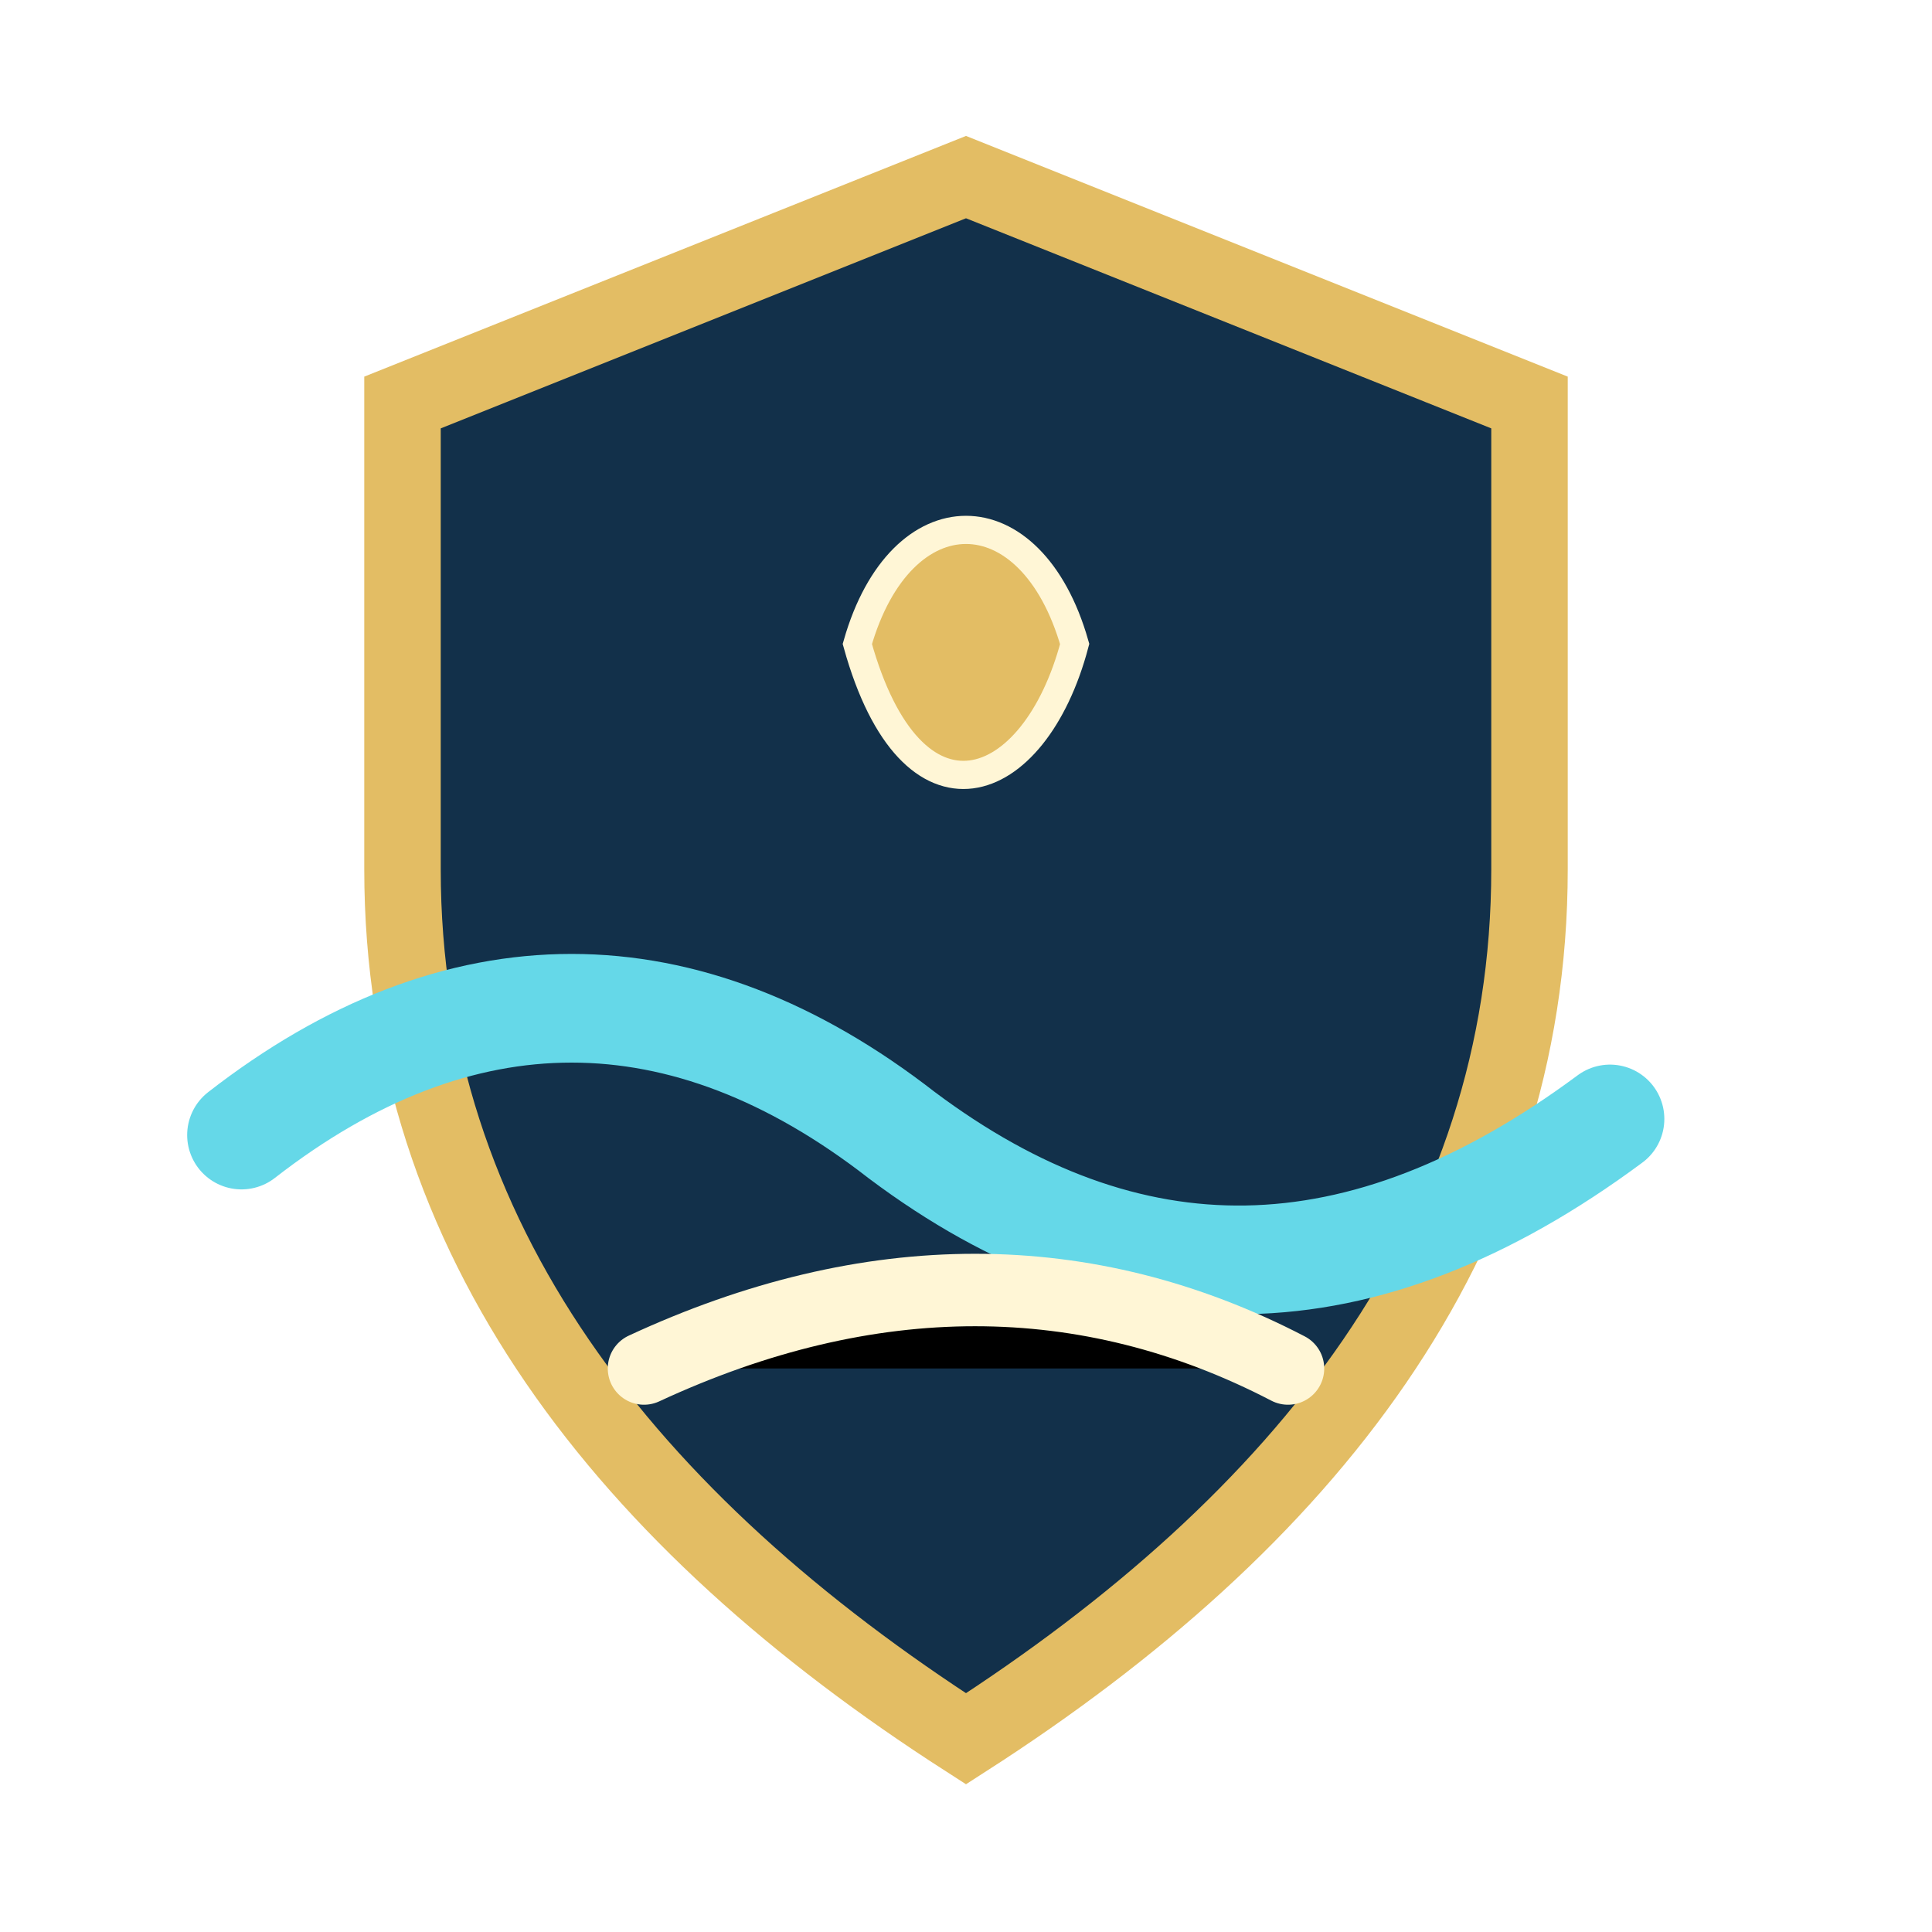
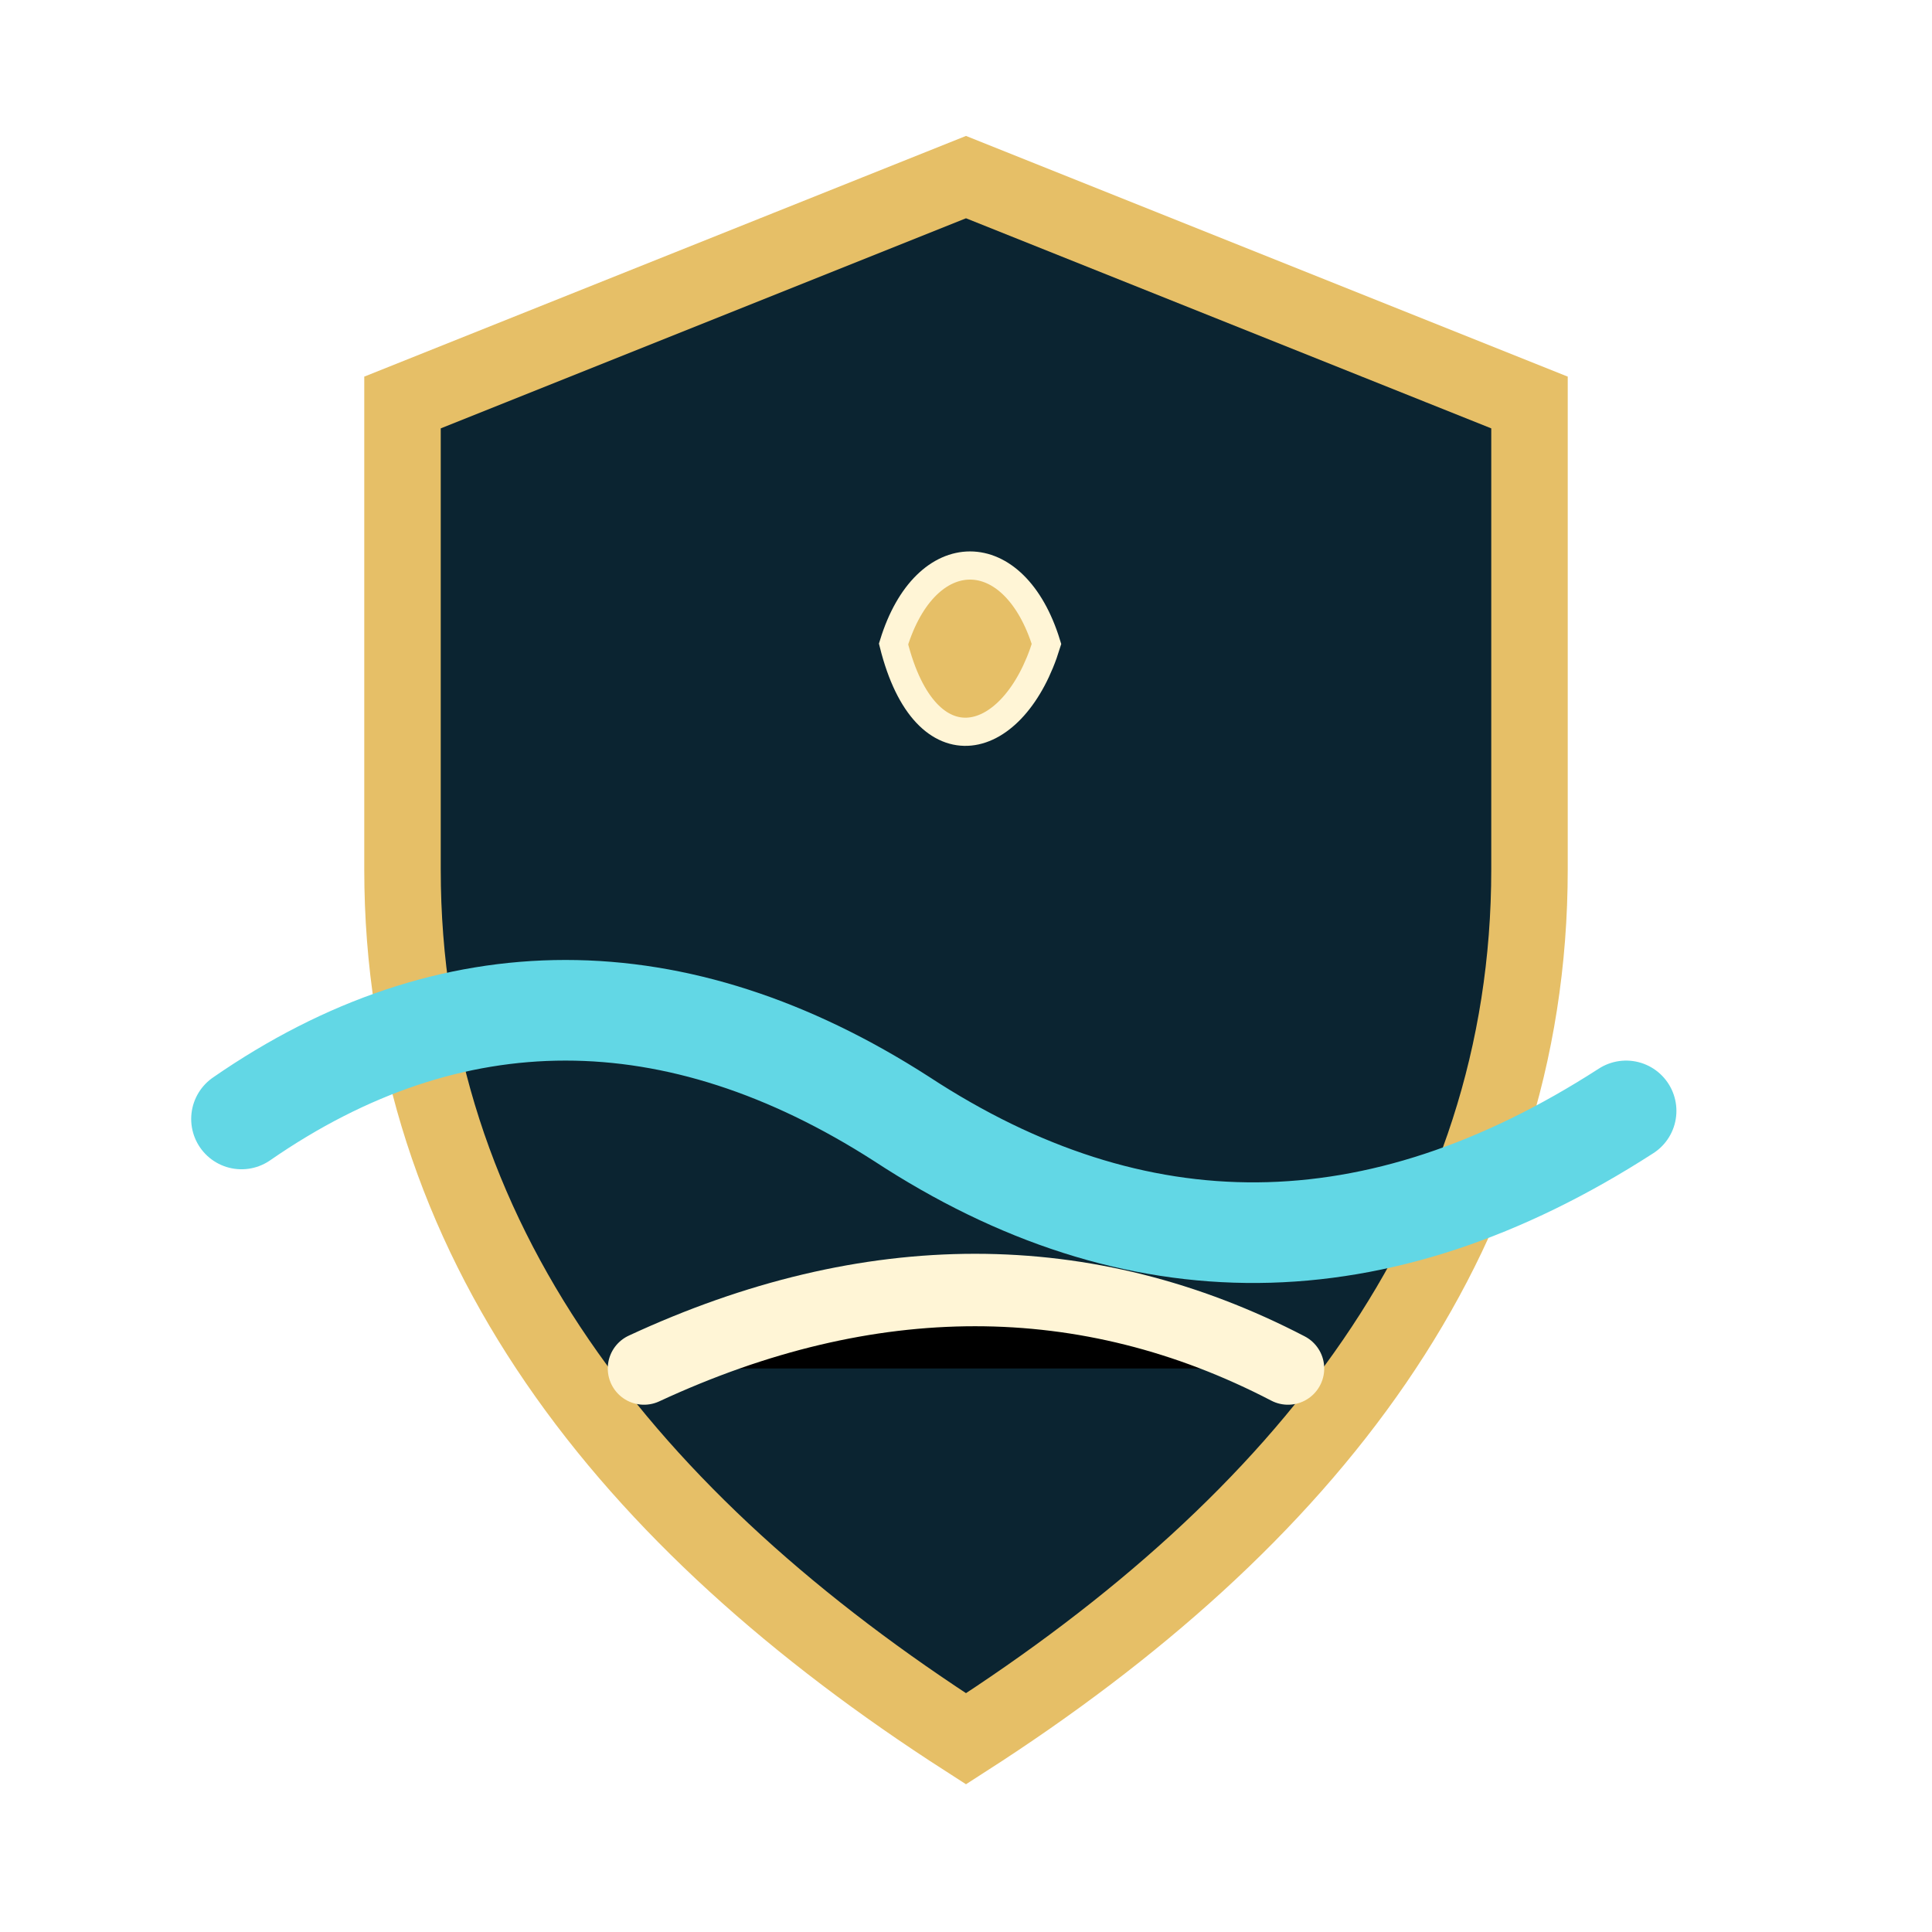
<svg xmlns="http://www.w3.org/2000/svg" class="dream-suisui-svg" viewBox="0 0 24 24" aria-hidden="true" focusable="false">
-   <path d="M12 2.2 19 5v5.8c0 4.6-2.8 8.1-7 10.8-4.2-2.7-7-6.2-7-10.8V5l7-2.8Z" fill="#12304a" stroke="#e3bd64" stroke-width=".95" />
-   <path d="M10.65 8c0.54-1.89 2.16-1.89 2.7 0-.5 1.89-2.025 2.43-2.7 0Z" fill="#e3bd64" stroke="#fff6d6" stroke-width=".35" />
-   <path d="M3 14.1c2.7-2.1 5.5-2.1 8.2 0 2.8 2.1 5.7 2.1 8.8-.2" fill="none" stroke="#65d8e8" stroke-width="1.35" stroke-linecap="round" />
-   <path d="M8 17c2.8-1.3 5.5-1.3 8 0" stroke="#fff6d6" stroke-width=".9" stroke-linecap="round" />
+   <path d="M12 2.2 19 5v5.8c0 4.6-2.8 8.1-7 10.8-4.2-2.7-7-6.2-7-10.8V5l7-2.8Z" fill="#0b2431" stroke="#e6bf67" stroke-width=".95" />
+   <path d="M11.1 8.0c0.4-1.3 1.5-1.3 1.9 0-.4 1.3-1.5 1.6-1.9 0Z" fill="#e6bf67" stroke="#fff5d6" stroke-width=".35" />
+   <path d="M3 13.9c2.6-1.8 5.4-1.8 8.2 0 2.9 1.9 5.9 1.9 9-.1" fill="none" stroke="#62d7e5" stroke-width="1.25" stroke-linecap="round" />
+   <path d="M8 17c2.8-1.3 5.5-1.3 8 0" stroke="#fff5d6" stroke-width=".9" stroke-linecap="round" />
</svg>
